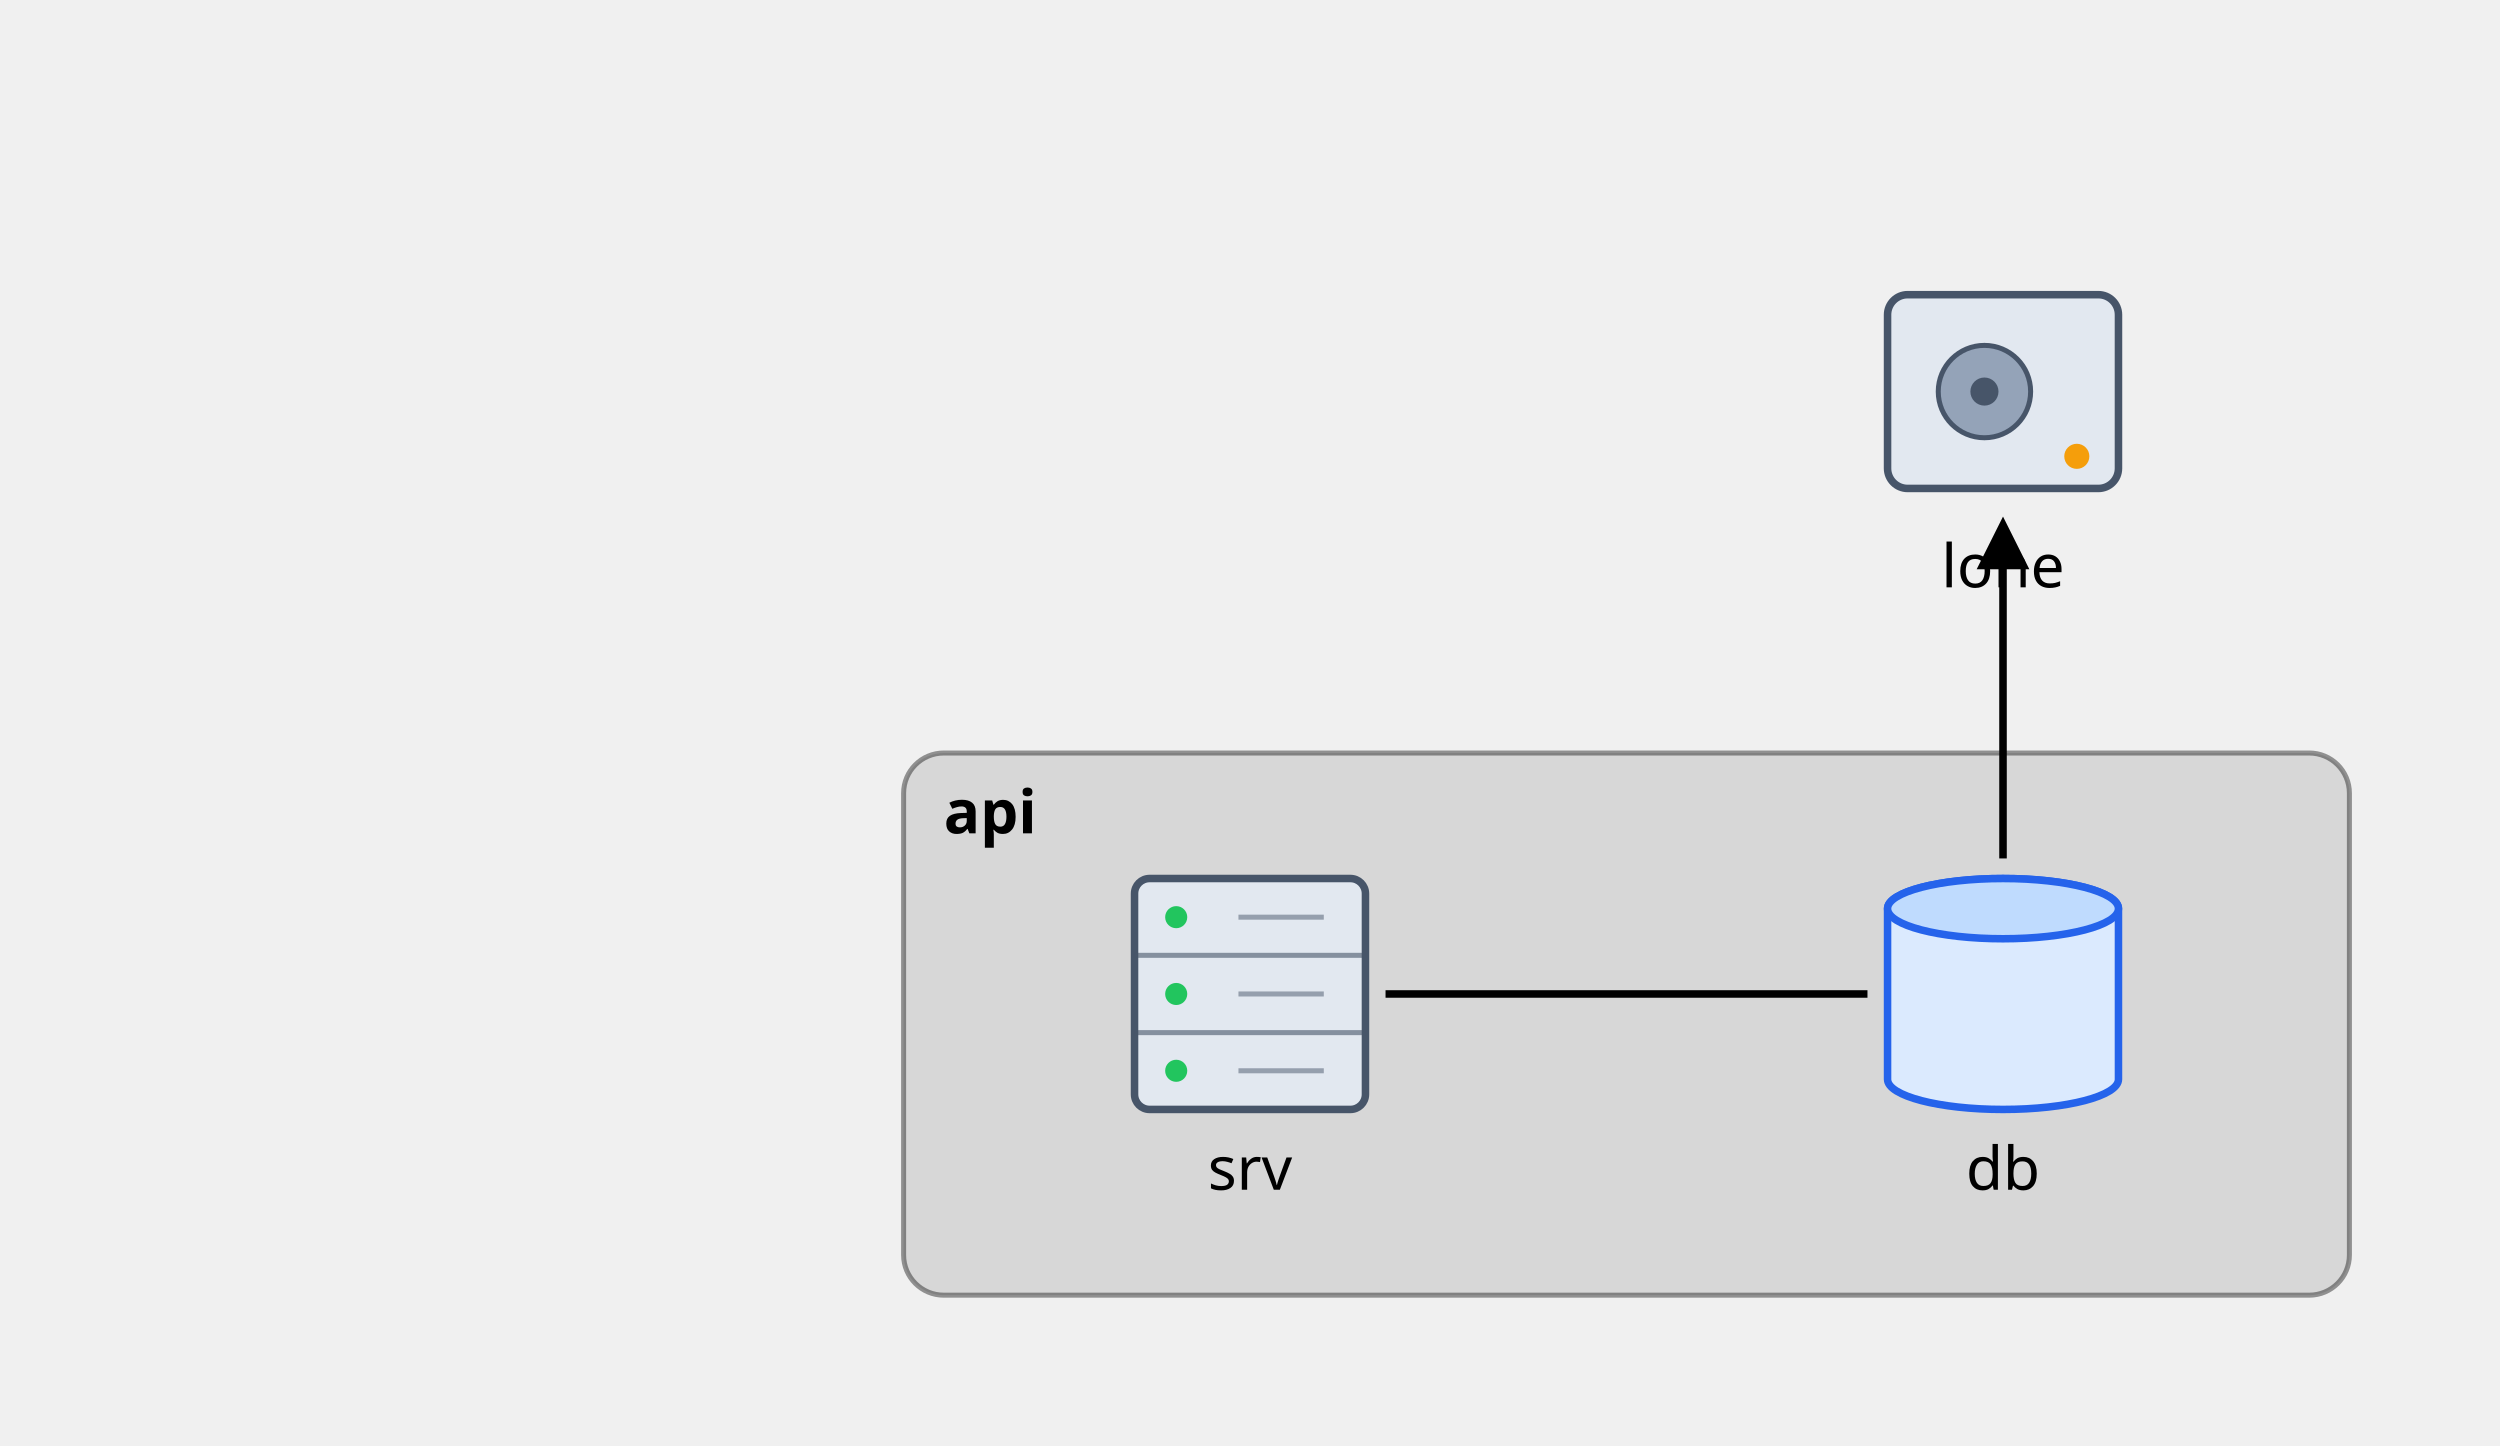
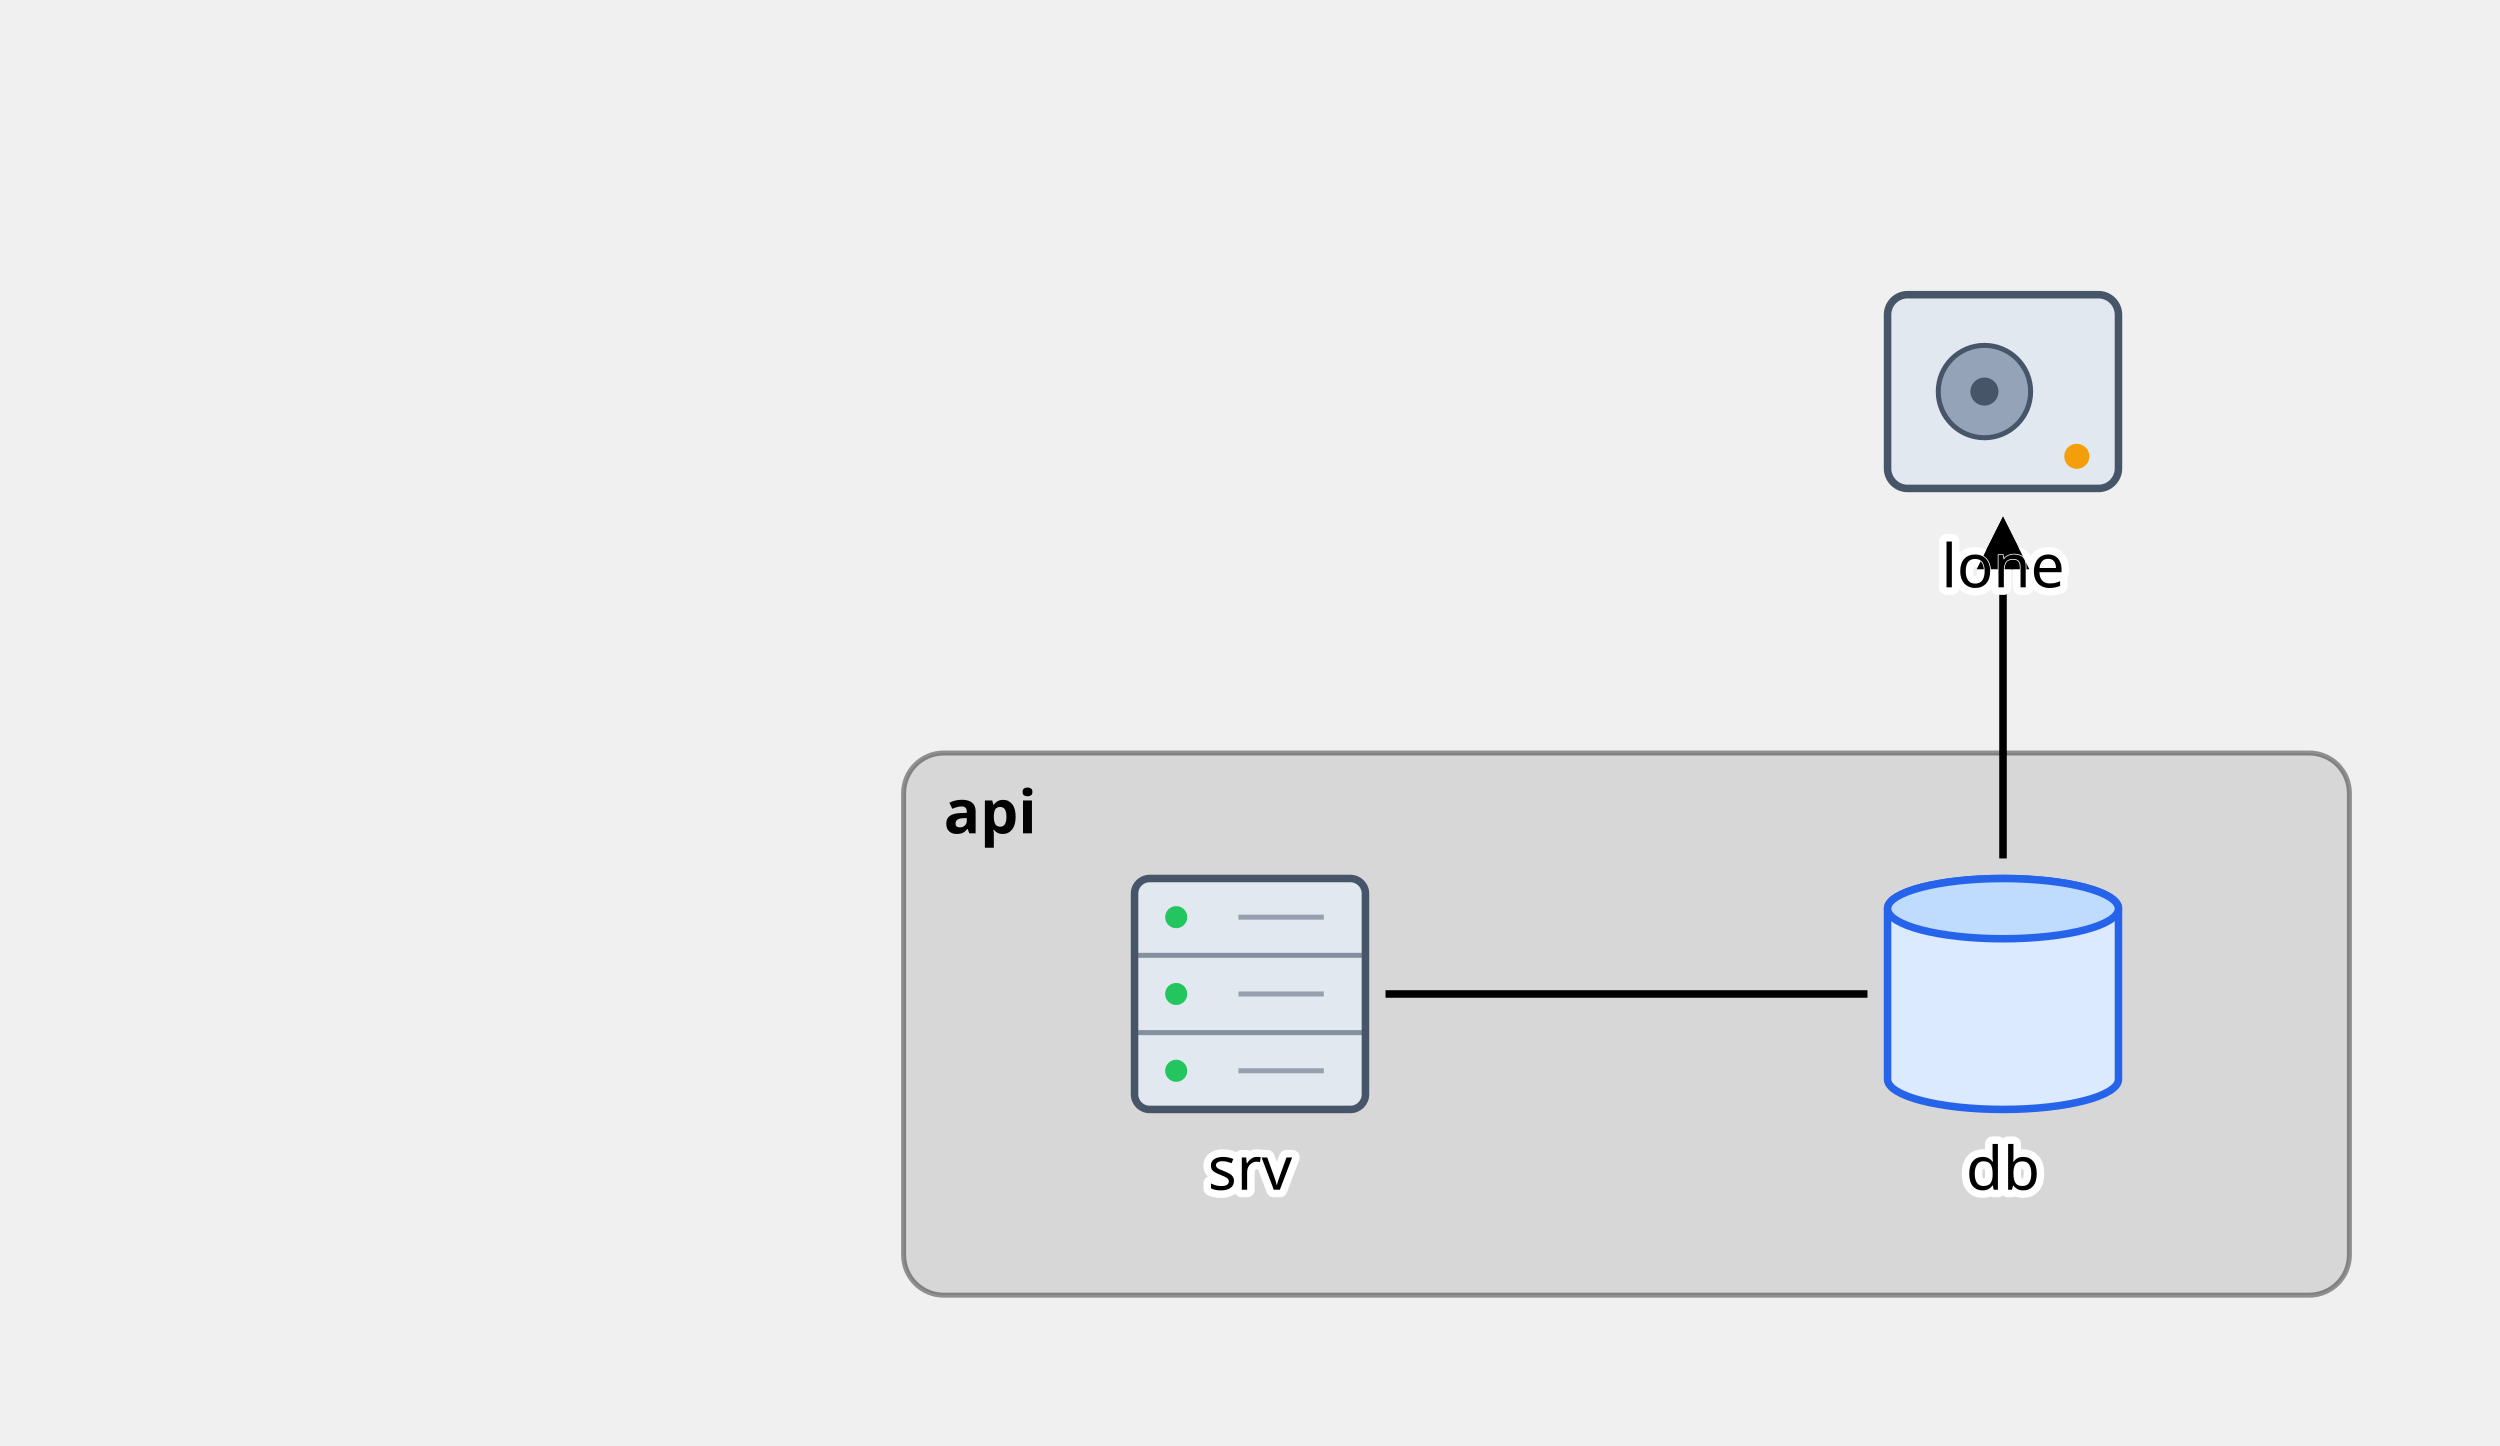
<svg xmlns="http://www.w3.org/2000/svg" viewBox="0 0 498 288" width="498" height="288" style="font-family:sans-serif;font-size:12px">
  <defs>
    <marker id="mmd-arch-arrow" viewBox="0 0 10 10" refX="8" refY="5" markerWidth="7" markerHeight="7" orient="auto-start-reverse">
      <path d="M 0 0 L 10 5 L 0 10 z" fill="currentColor" />
    </marker>
  </defs>
  <rect x="180.0" y="150.0" width="288.0" height="108.0" fill="var(--mermaid-cluster-fill, #7773)" stroke="currentColor" stroke-opacity="0.4" rx="8" />
  <text x="188.0" y="166.0" font-weight="600" fill="currentColor">api</text>
-   <path d="M 372.0 198.0 L 276.0 198.0" fill="none" stroke="currentColor" stroke-width="1.5" />
-   <path d="M 399.0 171.0 L 399.0 105.0" fill="none" stroke="currentColor" stroke-width="1.5" marker-end="url(#mmd-arch-arrow)" />
+   <defs>
+     <mask id="mmd-arch-names-294b6029341a8c1d" maskUnits="userSpaceOnUse" x="0" y="0" width="498" height="288">
+       <rect width="498" height="288" fill="#fff" />
+       <rect x="375.0" y="174.0" width="48" height="48" fill="#000" />
+       <text x="399.0" y="237.0" text-anchor="middle" fill="#000" stroke="#000" stroke-width="0.3">db</text>
+       <rect x="225.0" y="174.0" width="48" height="48" fill="#000" />
+       <text x="249.0" y="237.0" text-anchor="middle" fill="#000" stroke="#000" stroke-width="0.3">srv</text>
+       <rect x="375.0" y="54.0" width="48" height="48" fill="#000" />
+       <text x="399.0" y="117.0" text-anchor="middle" fill="#000" stroke="#000" stroke-width="0.3">lone</text>
+     </mask>
+     <mask id="mmd-arch-edges-0a34f37e954dd783" maskUnits="userSpaceOnUse" x="0" y="0" width="498" height="288">
+       <rect width="498" height="288" fill="#fff" />
+       <text x="399.0" y="237.0" text-anchor="middle" fill="#000" stroke="#000" stroke-width="0.3">db</text>
+       <text x="249.0" y="237.0" text-anchor="middle" fill="#000" stroke="#000" stroke-width="0.3">srv</text>
+       <text x="399.0" y="117.0" text-anchor="middle" fill="#000" stroke="#000" stroke-width="0.3">lone</text>
+     </mask>
+   </defs>
+   <g mask="url(#mmd-arch-edges-0a34f37e954dd783)">
+     <path d="M 372.0 198.0 L 276.0 198.0" fill="none" stroke="currentColor" stroke-width="1.5" />
+     <path d="M 399.0 171.0 L 399.0 105.0" fill="none" stroke="currentColor" stroke-width="1.5" marker-end="url(#mmd-arch-arrow)" />
+   </g>
  <path d="M 376.0 181.0 L 376.0 215.0 A 23.0 6 0 0 0 422.0 215.0 L 422.0 181.0 A 23.0 6 0 0 0 376.0 181.0 Z" fill="#dbeafe" stroke="#2563eb" stroke-width="1.5" />
  <ellipse cx="399.0" cy="181.0" rx="23.0" ry="6" fill="#bfdbfe" stroke="#2563eb" stroke-width="1.5" />
-   <text x="399.0" y="237.0" text-anchor="middle" fill="currentColor">db</text>
+   <text x="399.0" y="237.0" text-anchor="middle" fill="currentColor" stroke="var(--surface, #fff)" stroke-width="3" stroke-linejoin="round" paint-order="stroke">db</text>
  <rect x="226.0" y="175.0" width="46.0" height="46.0" fill="#e2e8f0" stroke="#475569" stroke-width="1.5" rx="3" />
  <line x1="226.0" y1="190.3" x2="272.0" y2="190.3" stroke="#475569" opacity="0.6" />
  <line x1="226.0" y1="205.7" x2="272.0" y2="205.7" stroke="#475569" opacity="0.6" />
  <circle cx="234.3" cy="182.7" r="2.2" fill="#22c55e" />
  <line x1="246.7" y1="182.7" x2="263.7" y2="182.7" stroke="#475569" opacity="0.5" />
  <circle cx="234.3" cy="198.0" r="2.2" fill="#22c55e" />
  <line x1="246.7" y1="198.0" x2="263.7" y2="198.0" stroke="#475569" opacity="0.5" />
  <circle cx="234.3" cy="213.3" r="2.2" fill="#22c55e" />
  <line x1="246.7" y1="213.3" x2="263.7" y2="213.3" stroke="#475569" opacity="0.5" />
-   <text x="249.0" y="237.0" text-anchor="middle" fill="currentColor">srv</text>
+   <text x="249.0" y="237.0" text-anchor="middle" fill="currentColor" stroke="var(--surface, #fff)" stroke-width="3" stroke-linejoin="round" paint-order="stroke">srv</text>
  <rect x="376.0" y="58.7" width="46.0" height="38.6" fill="#e2e8f0" stroke="#475569" stroke-width="1.5" rx="4" />
  <circle cx="395.3" cy="78.0" r="9.2" fill="#94a3b8" stroke="#475569" />
  <circle cx="395.3" cy="78.0" r="2.8" fill="#475569" />
  <circle cx="413.7" cy="90.9" r="2.5" fill="#f59e0b" />
-   <text x="399.0" y="117.0" text-anchor="middle" fill="currentColor">lone</text>
+   <text x="399.0" y="117.0" text-anchor="middle" fill="currentColor" stroke="var(--surface, #fff)" stroke-width="3" stroke-linejoin="round" paint-order="stroke">lone</text>
+   <g mask="url(#mmd-arch-names-294b6029341a8c1d)">
+     <path d="M 399.0 171.0 L 399.0 105.0" fill="none" stroke="none" stroke-width="1.5" marker-end="url(#mmd-arch-arrow)" />
+   </g>
</svg>
